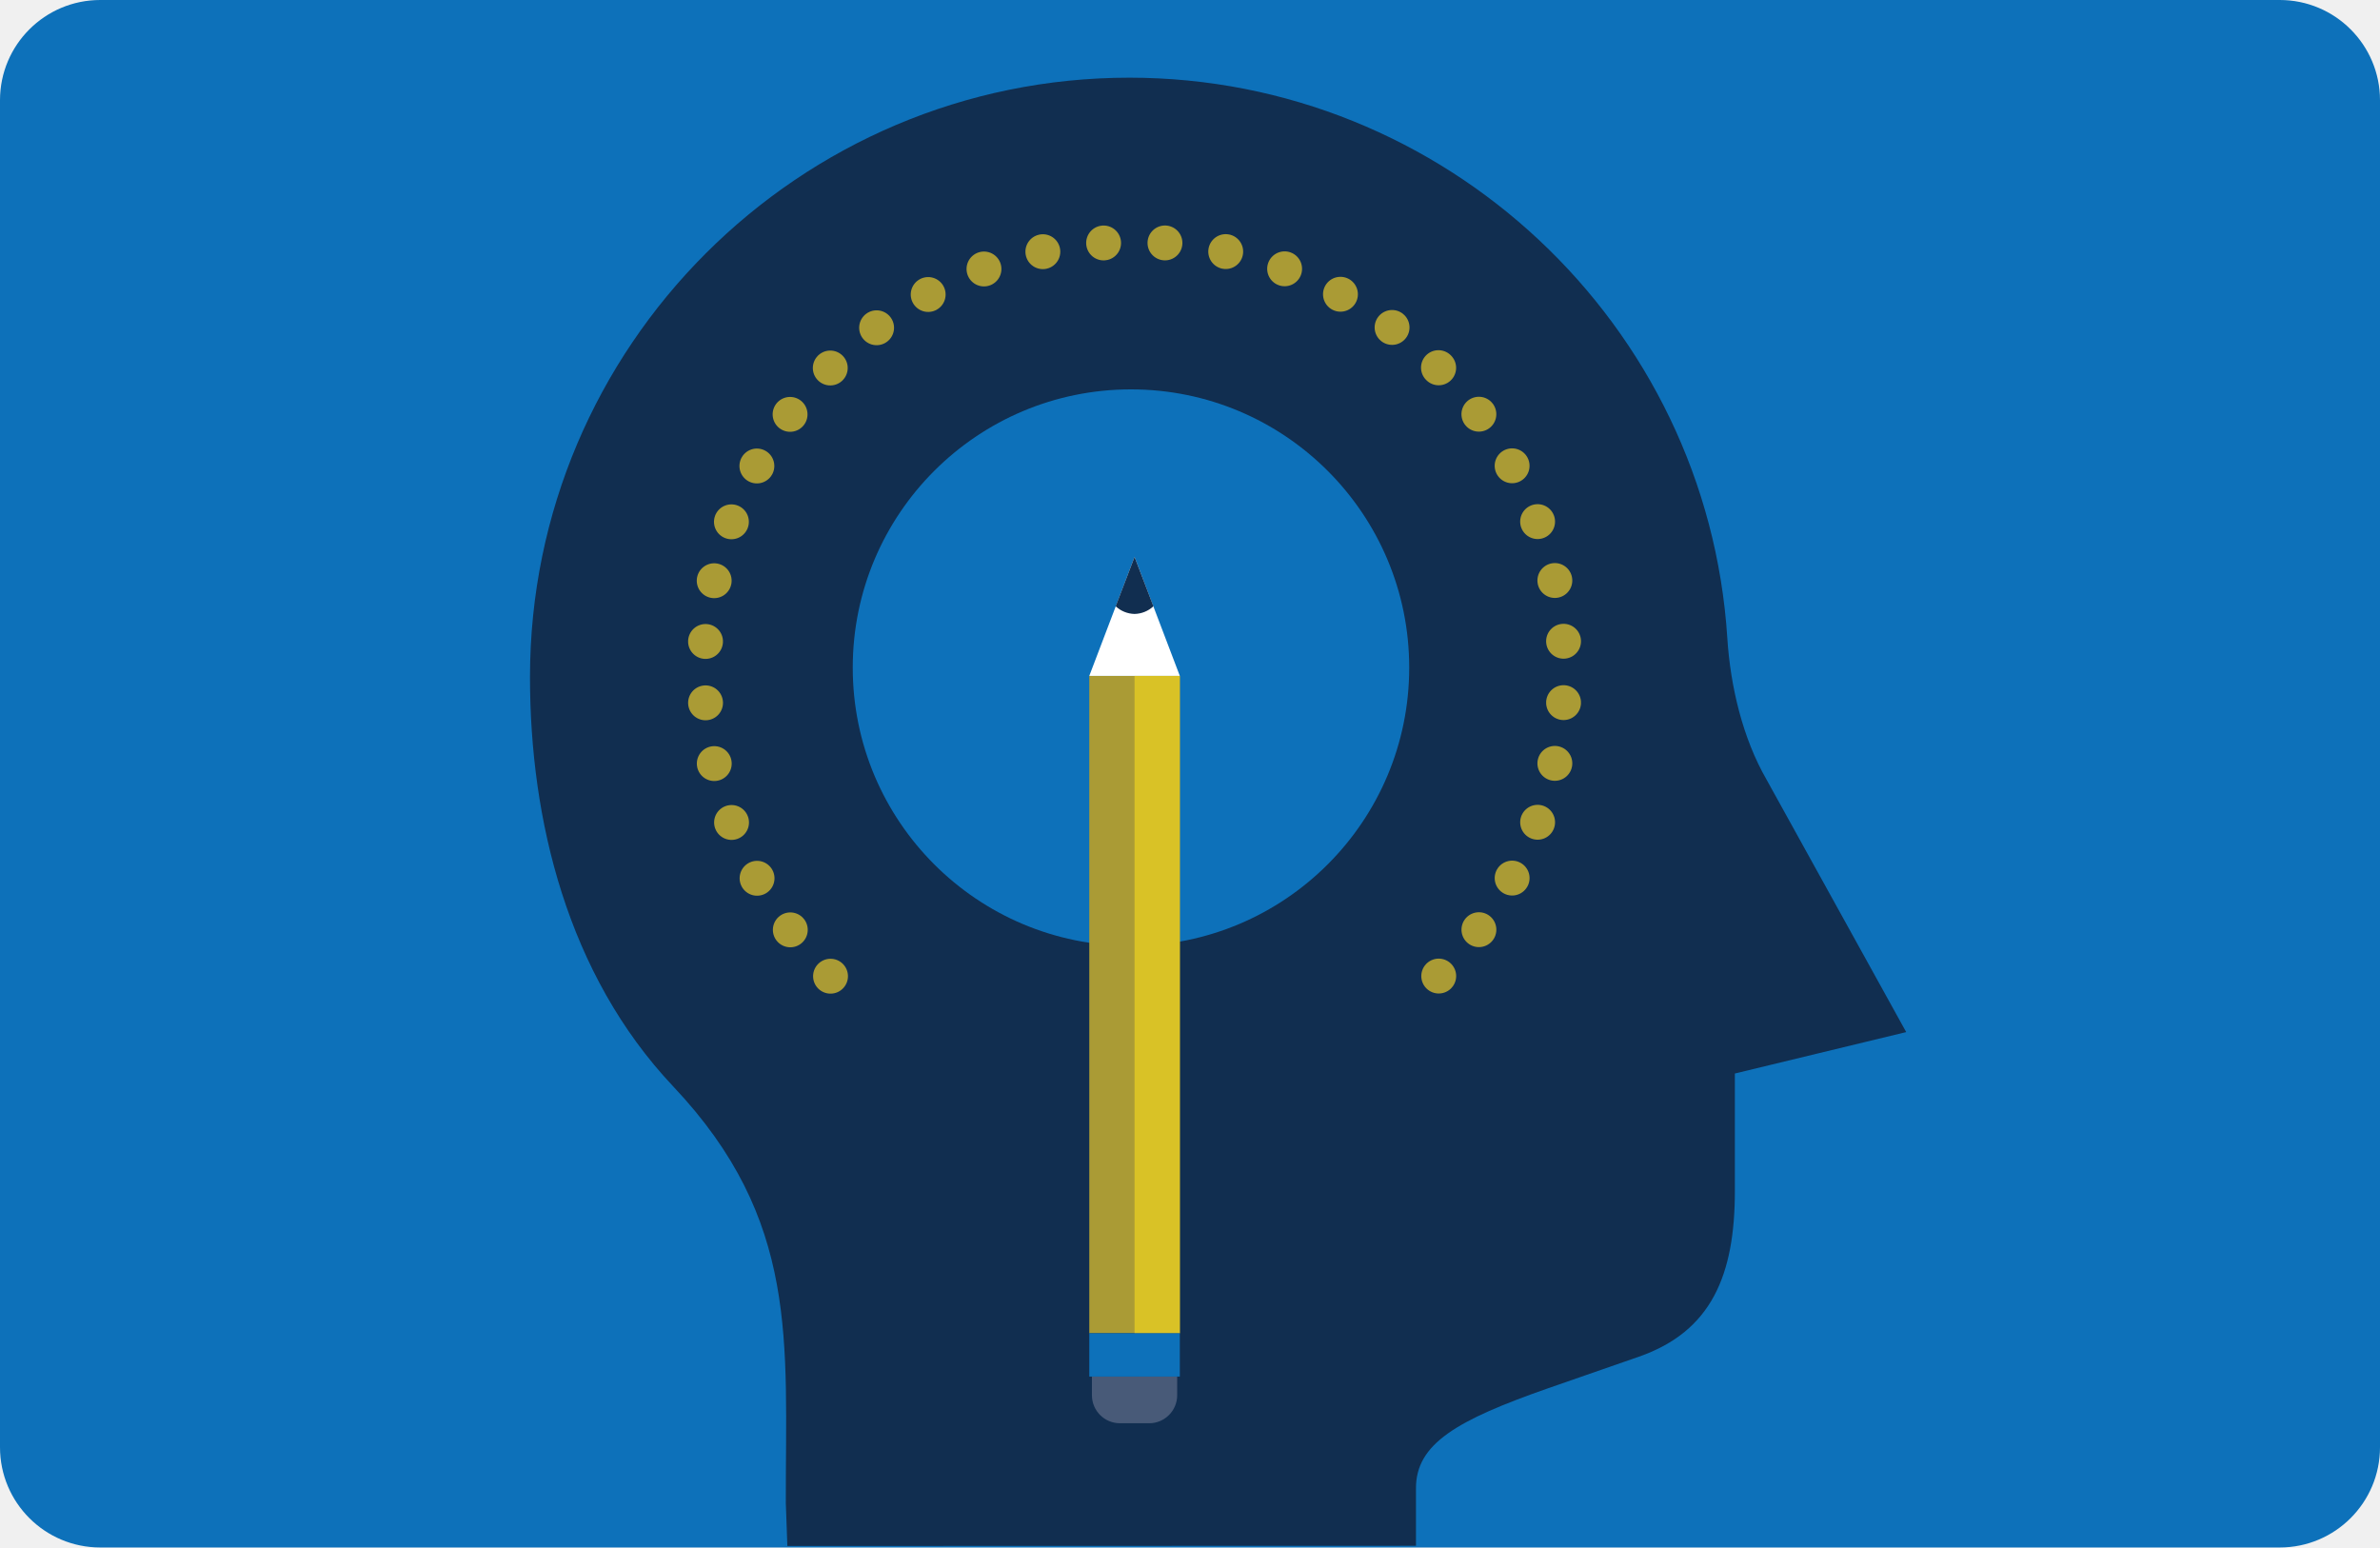
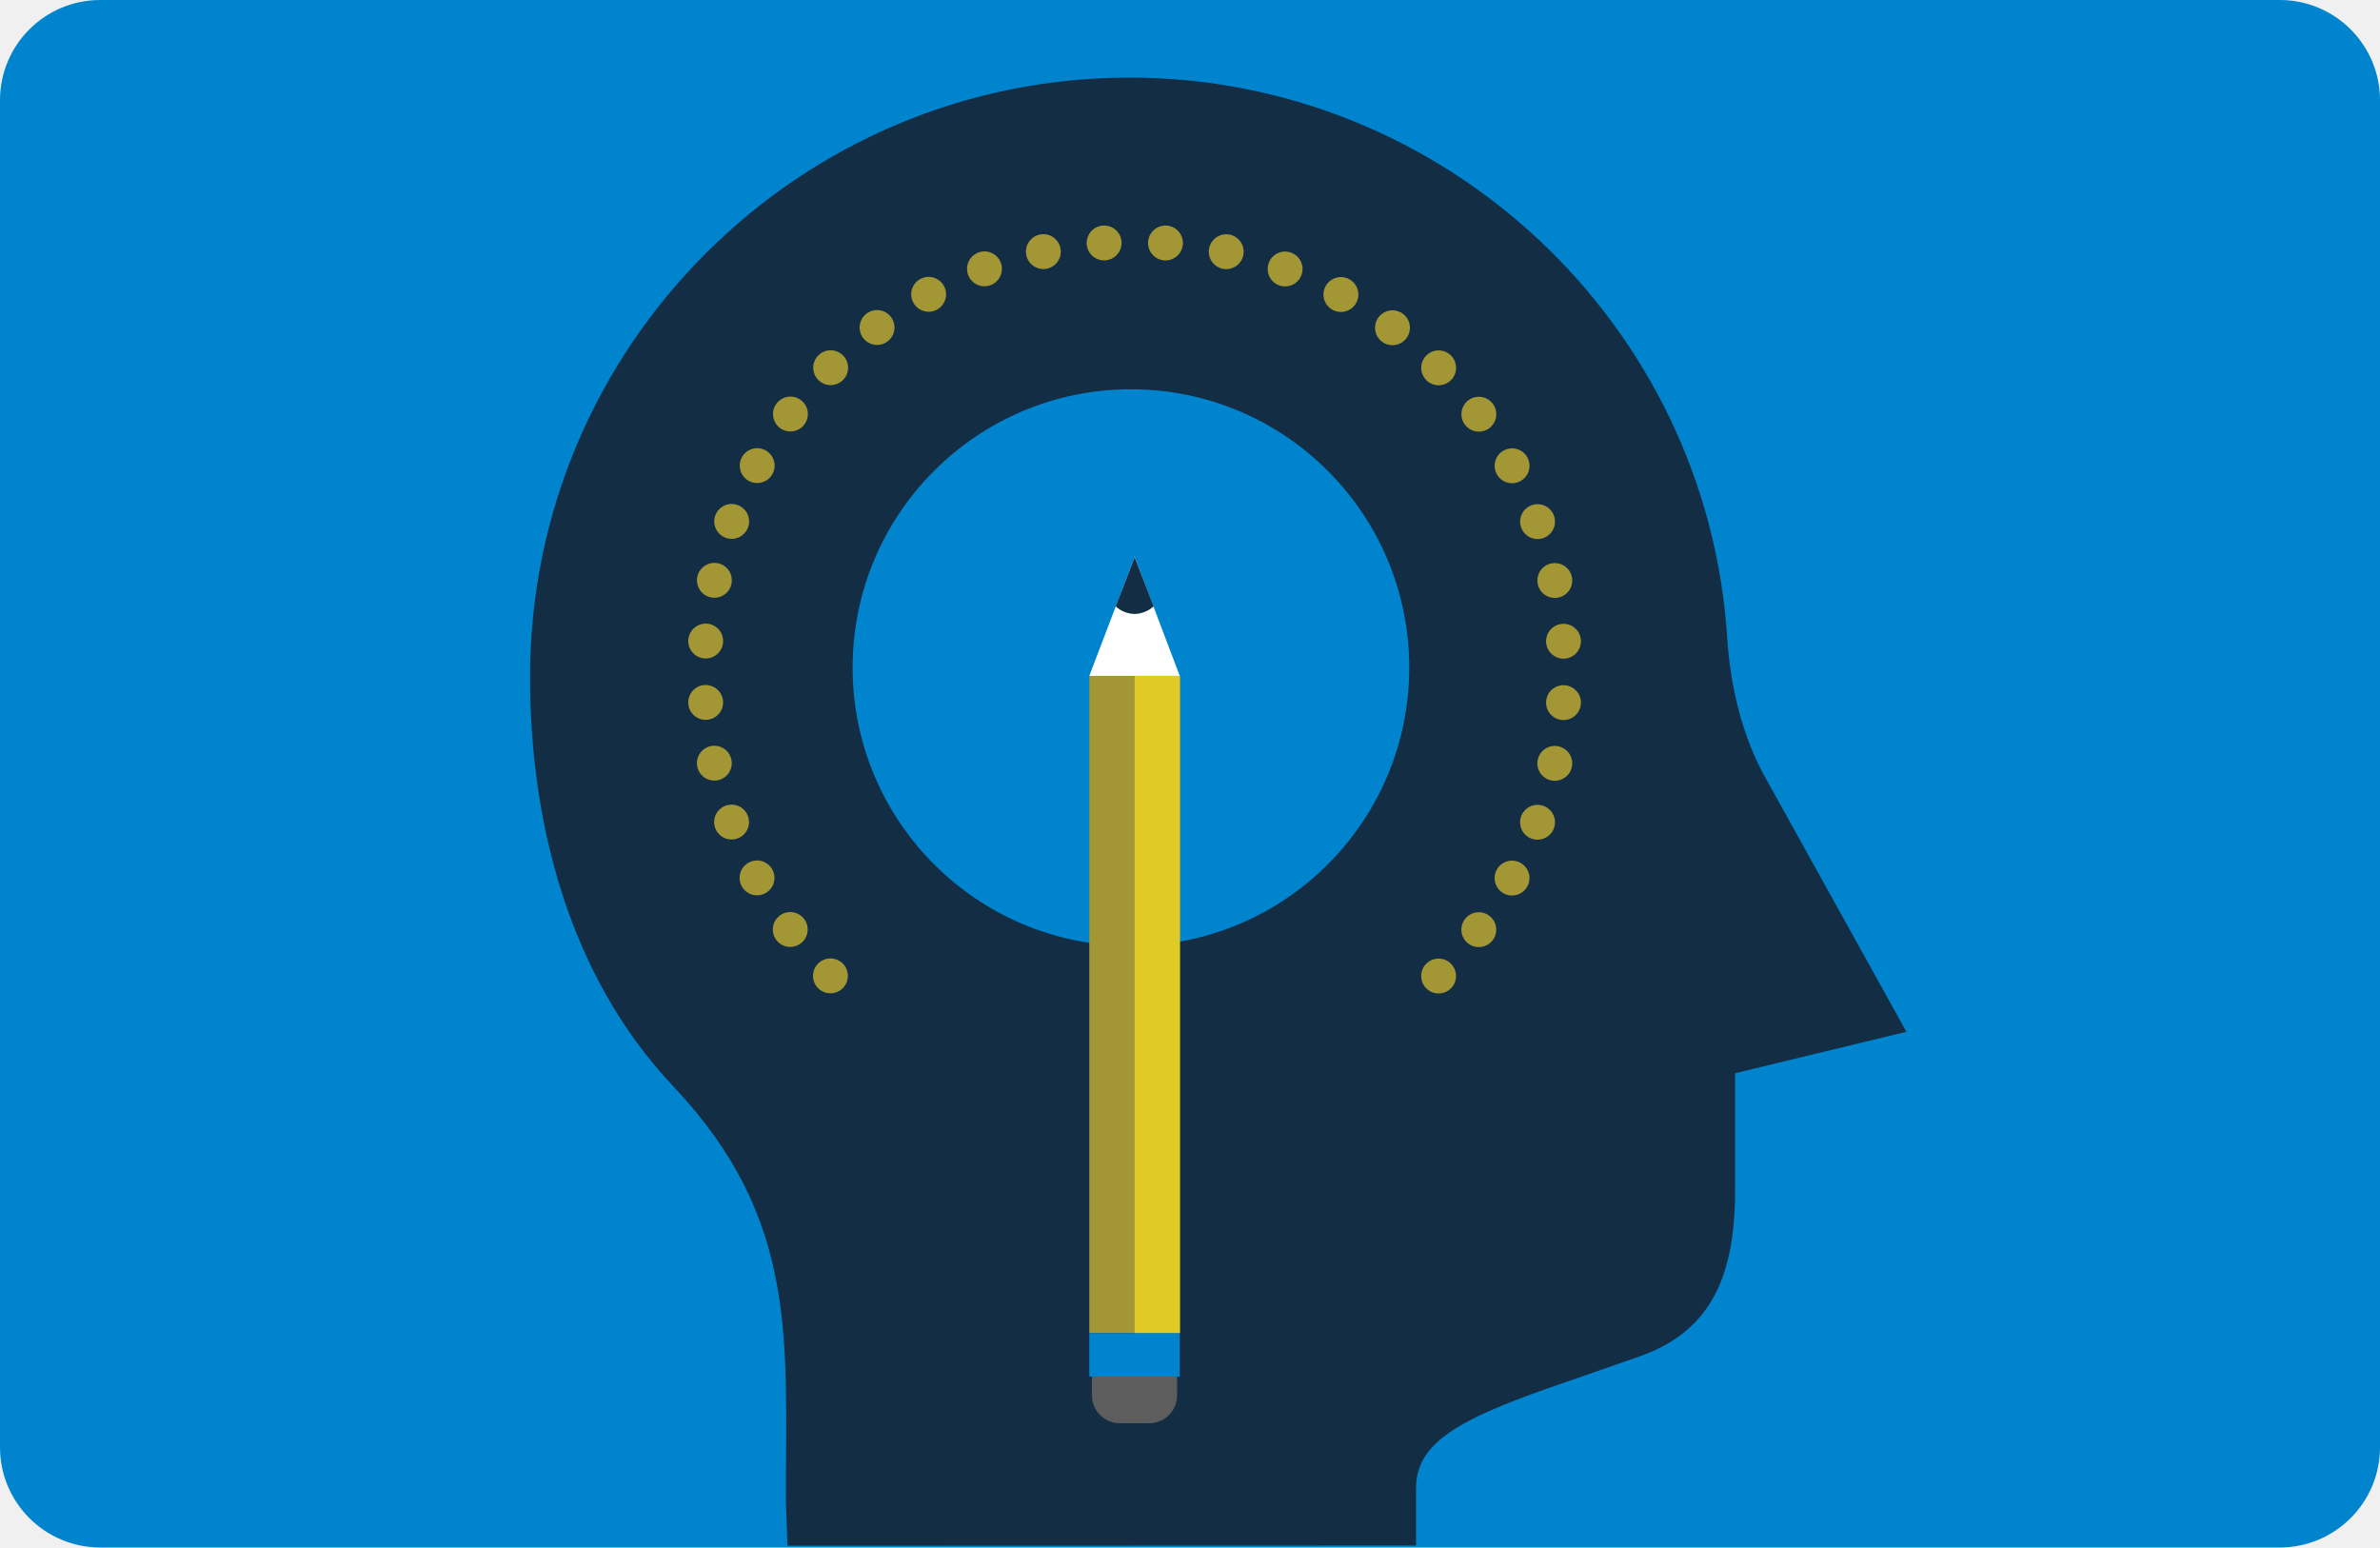
- <svg xmlns="http://www.w3.org/2000/svg" id="Layer_1" data-name="Layer 1" viewBox="0 0 1092 710">
-   <defs>
-     <style>.cls-1{fill:#0d71ba;}.cls-2{fill:#112e50;}.cls-3{fill:none;stroke:#aa9b35;stroke-linecap:round;stroke-linejoin:round;stroke-width:16px;stroke-dasharray:0 28.18;}.cls-4{fill:#aa9b35;}.cls-5{fill:#fff;}.cls-6{fill:#d9c226;}.cls-7{fill:#485a78;}</style>
-   </defs>
-   <rect class="cls-1" width="1092" height="710" rx="46" ry="46" />
-   <path class="cls-2" d="M810.54,357.7c-11-19.09-16.57-42.82-18-64.84C783.38,148.63,662.85,35.64,518.17,35.64c-151.61,0-275,123.34-275,275,0,65.35,17.1,136.32,65.7,187.81C367,560,360.41,615.54,360.55,689.59l.71,19.72,288.42-.08V683c-.12-20.54,18.6-31.35,60.66-46.06L752,622.45c33.3-11.63,44-37.45,44-76.06V492.53l78.61-19Z" />
-   <circle class="cls-1" cx="518.92" cy="306.31" r="127.66" />
-   <circle class="cls-3" cx="520.56" cy="308.31" r="197.34" transform="translate(-65.54 458.39) rotate(-45)" />
-   <path class="cls-2" d="M415.37,440.33c-4.47,0-41.67,43.77-41.67,43.77l64.69,66.25s194.05,22.75,194.05,20.56,111.61-72.22,111.61-72.22l-64.2-13.52-43-41.58L596.7,461.86H482.89Z" />
-   <rect class="cls-4" x="499.79" y="310.1" width="41.54" height="301.61" />
-   <polygon class="cls-5" points="520.56 255.53 499.79 310.1 541.33 310.1 520.56 255.53" />
-   <path class="cls-2" d="M520.56,281.68a13.08,13.08,0,0,0,8.65-3.51l-8.65-22.64-8.66,22.64A13.1,13.1,0,0,0,520.56,281.68Z" />
-   <rect class="cls-6" x="520.56" y="310.1" width="20.77" height="301.61" />
-   <path class="cls-7" d="M501,631.58v8.61A12.86,12.86,0,0,0,513.82,653h13.47a12.86,12.86,0,0,0,12.83-12.83v-8.61Z" />
-   <rect class="cls-1" x="499.79" y="611.71" width="41.54" height="19.87" />
+ <svg xmlns="http://www.w3.org/2000/svg" version="1.1" id="Layer_1" x="0px" y="0px" viewBox="0 0 1092 710" style="enable-background:new 0 0 1092 710;" xml:space="preserve">
+   <style type="text/css">
+ 	.st0{fill:#0084CE;}
+ 	.st1{fill:#122D44;}
+ 	.st2{fill:none;stroke:#A39634;stroke-width:16;stroke-linecap:round;stroke-linejoin:round;stroke-dasharray:0,28.18;}
+ 	.st3{fill:#A39634;}
+ 	.st4{fill:#FFFFFF;}
+ 	.st5{fill:#E0CB26;}
+ 	.st6{fill:#5D5D5D;}
+ </style>
+   <path class="st0" d="M46,0h1000c25.4,0,46,20.6,46,46v618c0,25.4-20.6,46-46,46H46c-25.4,0-46-20.6-46-46V46C0,20.6,20.6,0,46,0z" />
+   <path class="st1" d="M810.5,357.7c-11-19.1-16.6-42.8-18-64.8C783.4,148.6,662.8,35.6,518.2,35.6c-151.6,0-275,123.3-275,275  c0,65.4,17.1,136.3,65.7,187.8c58.1,61.5,51.5,117.1,51.7,191.1l0.7,19.7l288.4-0.1V683c-0.1-20.5,18.6-31.3,60.7-46.1l41.7-14.5  c33.3-11.6,44-37.5,44-76.1v-53.9l78.6-19L810.5,357.7z" />
+   <circle class="st0" cx="518.9" cy="306.3" r="127.7" />
+   <ellipse transform="matrix(0.7071 -0.7071 0.7071 0.7071 -65.5373 458.3921)" class="st2" cx="520.6" cy="308.3" rx="197.3" ry="197.3" />
+   <path class="st1" d="M415.4,440.3c-4.5,0-41.7,43.8-41.7,43.8l64.7,66.2c0,0,194,22.8,194,20.6S744,498.7,744,498.7l-64.2-13.5  l-43-41.6l-40.1,18.3H482.9L415.4,440.3z" />
+   <rect x="499.8" y="310.1" class="st3" width="41.5" height="301.6" />
+   <polygon class="st4" points="520.6,255.5 499.8,310.1 541.3,310.1 " />
+   <path class="st1" d="M520.6,281.7c3.2-0.1,6.3-1.3,8.7-3.5l-8.7-22.6l-8.7,22.6C514.3,280.4,517.3,281.6,520.6,281.7z" />
+   <rect x="520.6" y="310.1" class="st5" width="20.8" height="301.6" />
+   <path class="st6" d="M501,631.6v8.6c0,7.1,5.8,12.8,12.8,12.8h13.5c7.1,0,12.8-5.8,12.8-12.8v-8.6L501,631.6z" />
+   <rect x="499.8" y="611.7" class="st0" width="41.5" height="19.9" />
</svg>
